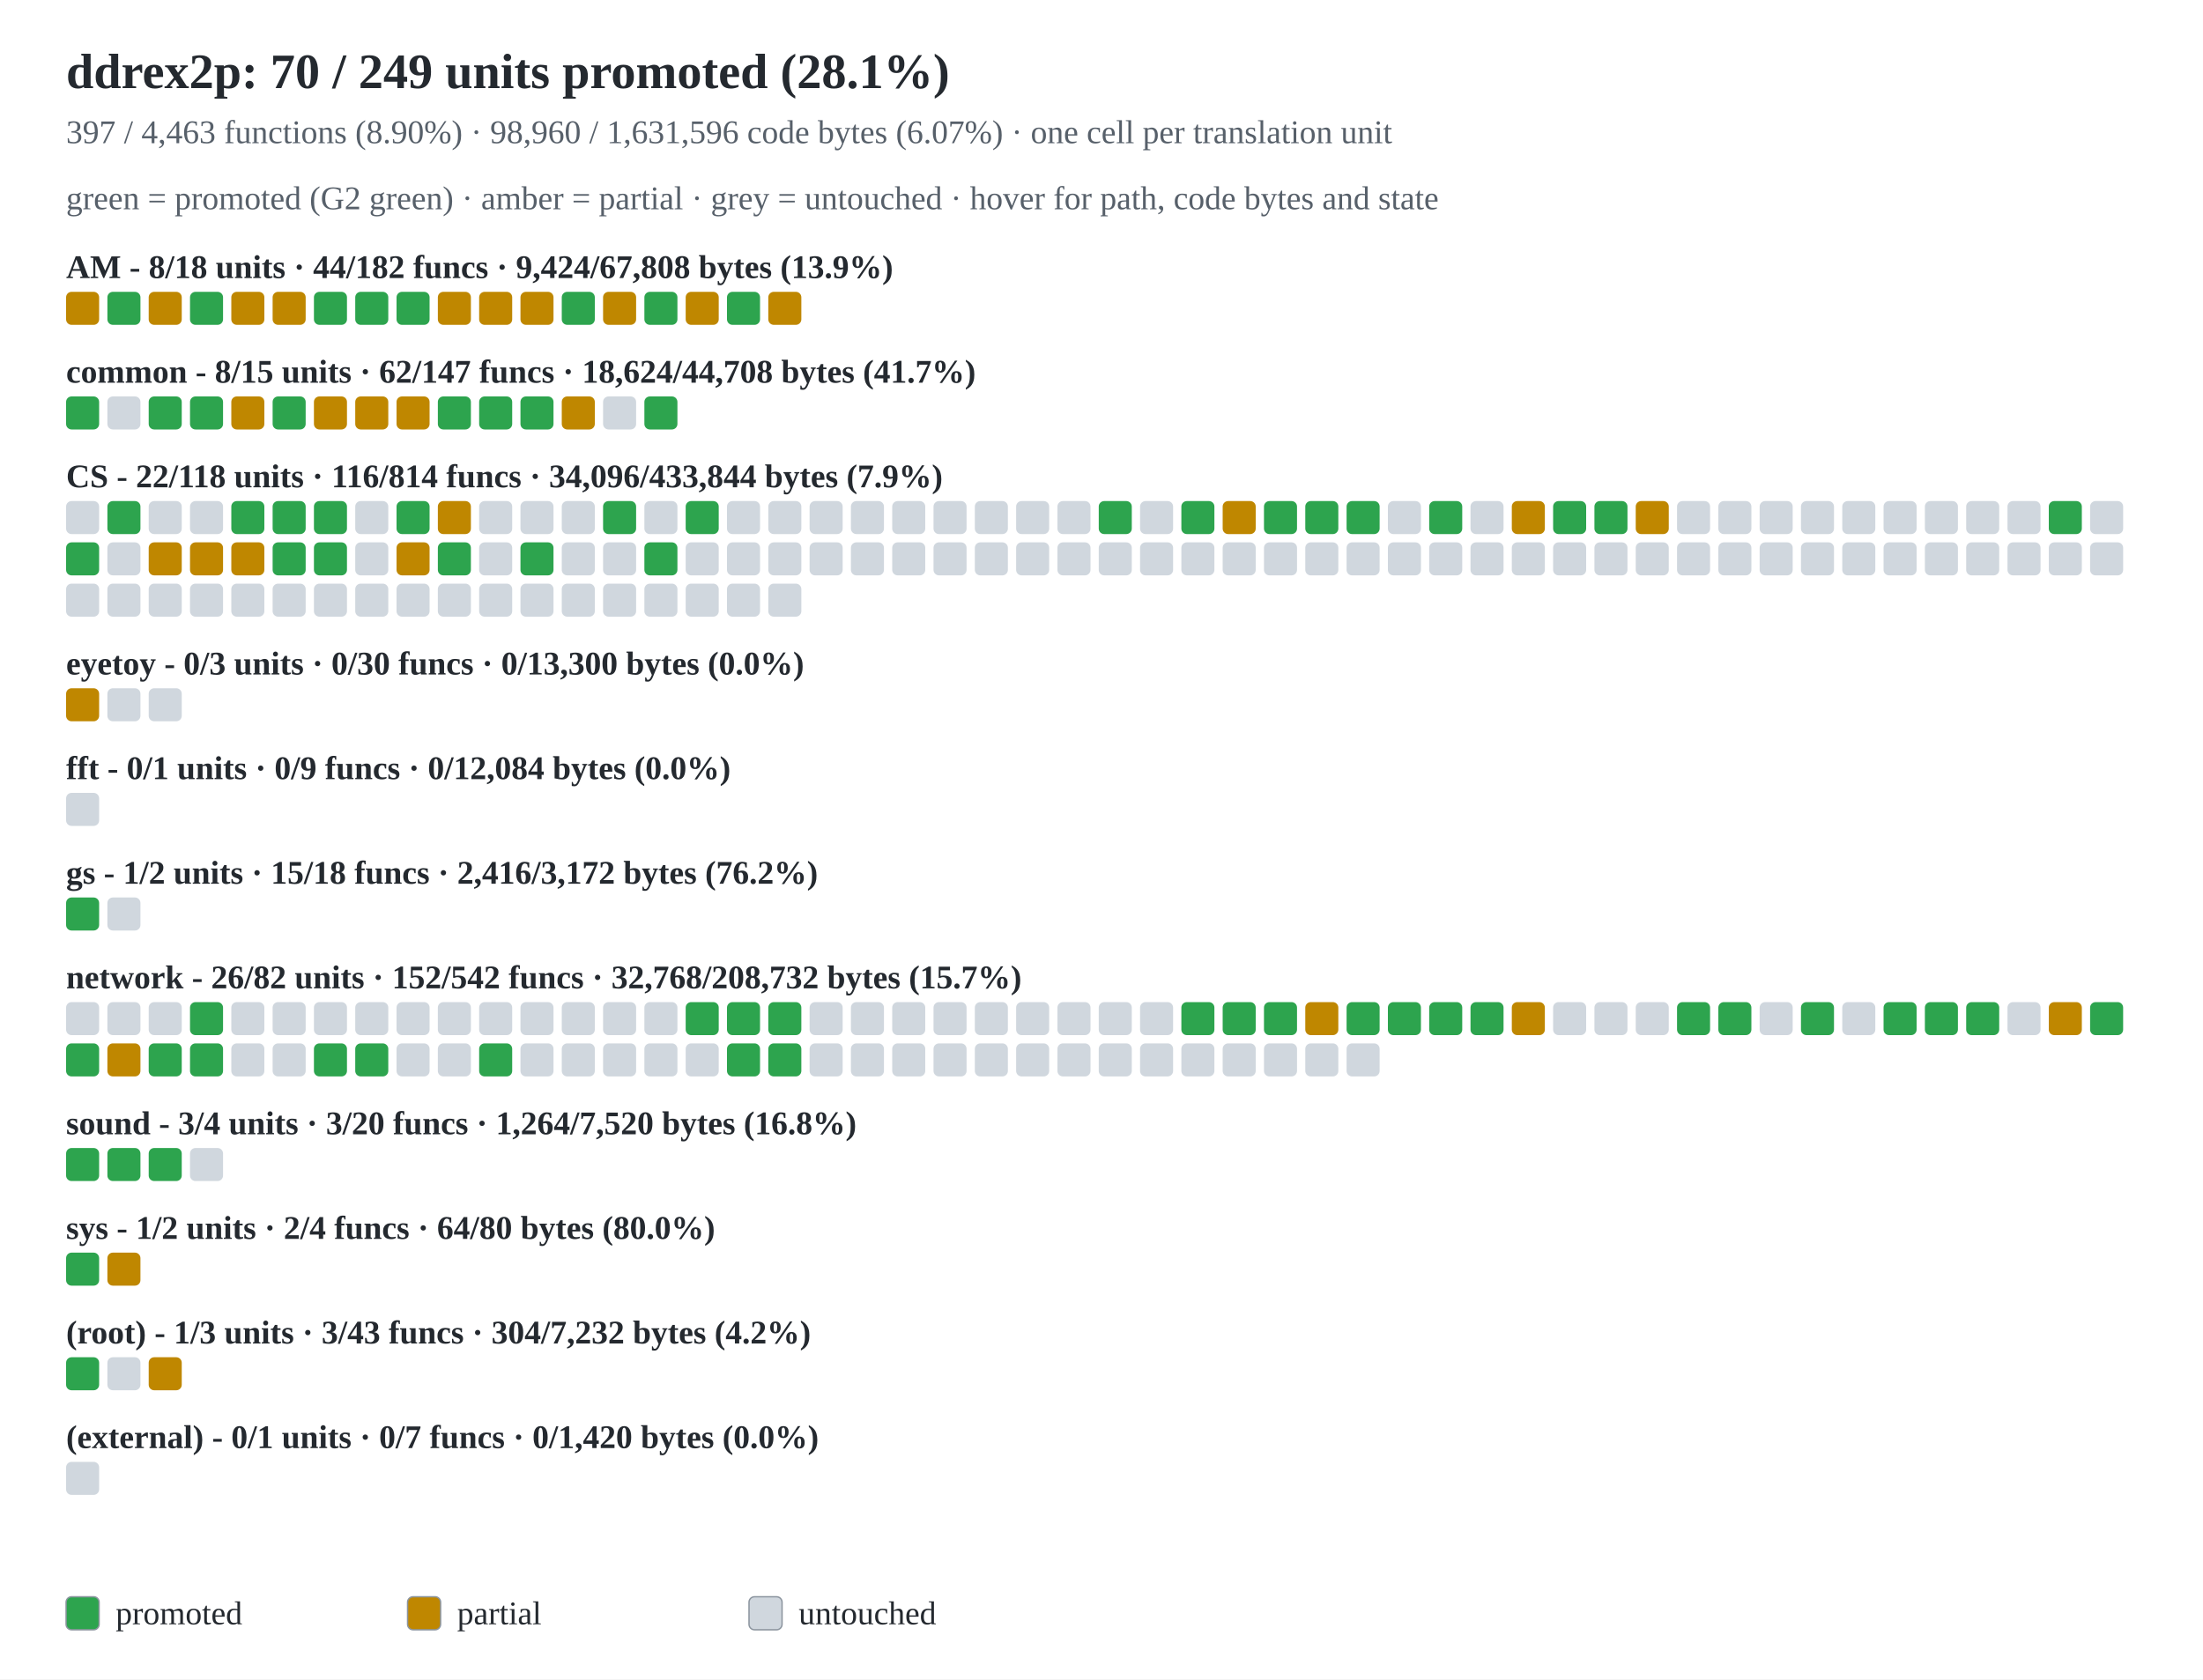
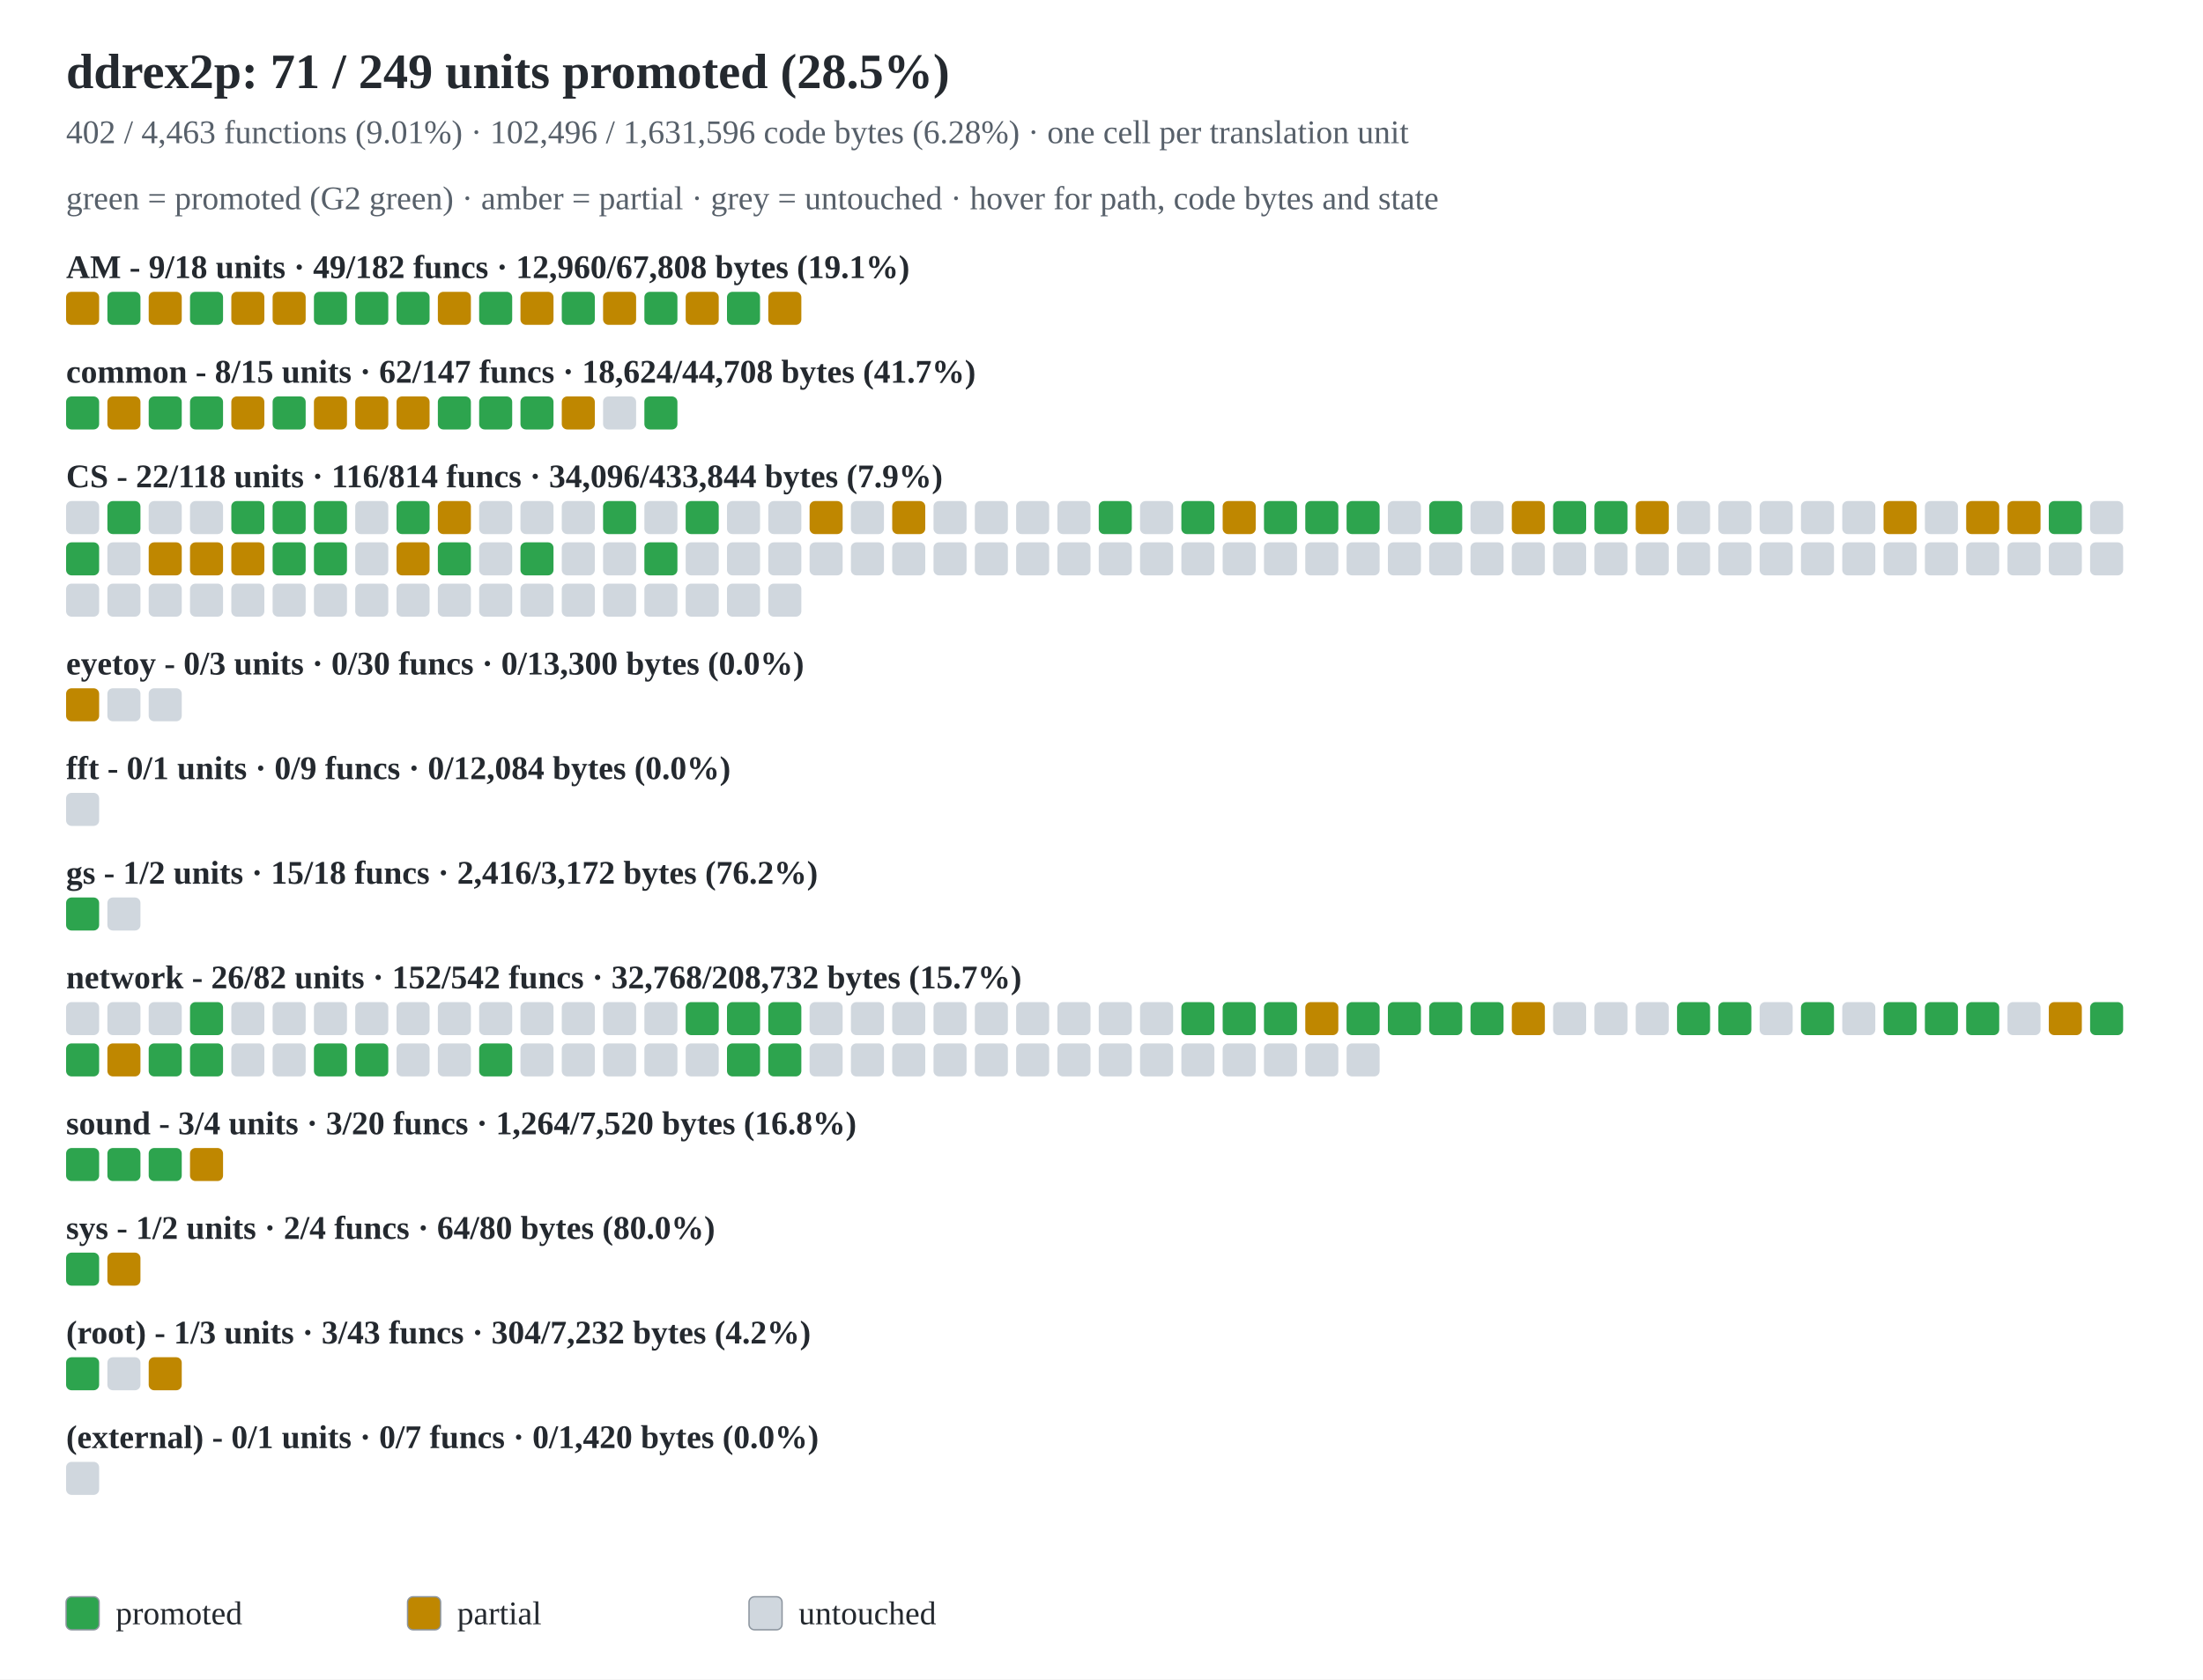
<svg xmlns="http://www.w3.org/2000/svg" width="800" height="610" viewBox="0 0 800 610" role="img" aria-label="ddrex2p translation unit heatmap">
  <rect width="800" height="610" fill="#ffffff" />
-   <text x="24" y="32" font-size="18" font-weight="600" fill="#24292f">ddrex2p: 70 / 249 units promoted (28.1%)</text>
-   <text x="24" y="52" font-size="12" fill="#57606a">397 / 4,463 functions (8.90%) · 98,960 / 1,631,596 code bytes (6.07%) · one cell per translation unit</text>
+   <text x="24" y="32" font-size="18" font-weight="600" fill="#24292f">ddrex2p: 71 / 249 units promoted (28.5%)</text>
+   <text x="24" y="52" font-size="12" fill="#57606a">402 / 4,463 functions (9.01%) · 102,496 / 1,631,596 code bytes (6.28%) · one cell per translation unit</text>
  <text x="24" y="76" font-size="12" fill="#57606a">green = promoted (G2 green) · amber = partial · grey = untouched · hover for path, code bytes and state</text>
  <g class="module" data-module="AM">
-     <text x="24" y="101" font-size="12" font-weight="600" fill="#24292f">AM - 8/18 units · 44/182 funcs · 9,424/67,808 bytes (13.9%)</text>
+     <text x="24" y="101" font-size="12" font-weight="600" fill="#24292f">AM - 9/18 units · 49/182 funcs · 12,960/67,808 bytes (19.1%)</text>
    <rect class="cell" data-state="partial" x="24" y="106" width="12" height="12" rx="2" fill="#bf8700" />
    <rect class="cell" data-state="promoted" x="39" y="106" width="12" height="12" rx="2" fill="#2da44e" />
    <rect class="cell" data-state="partial" x="54" y="106" width="12" height="12" rx="2" fill="#bf8700" />
    <rect class="cell" data-state="promoted" x="69" y="106" width="12" height="12" rx="2" fill="#2da44e" />
    <rect class="cell" data-state="partial" x="84" y="106" width="12" height="12" rx="2" fill="#bf8700" />
    <rect class="cell" data-state="partial" x="99" y="106" width="12" height="12" rx="2" fill="#bf8700" />
    <rect class="cell" data-state="promoted" x="114" y="106" width="12" height="12" rx="2" fill="#2da44e" />
    <rect class="cell" data-state="promoted" x="129" y="106" width="12" height="12" rx="2" fill="#2da44e" />
    <rect class="cell" data-state="promoted" x="144" y="106" width="12" height="12" rx="2" fill="#2da44e" />
    <rect class="cell" data-state="partial" x="159" y="106" width="12" height="12" rx="2" fill="#bf8700" />
-     <rect class="cell" data-state="partial" x="174" y="106" width="12" height="12" rx="2" fill="#bf8700" />
+     <rect class="cell" data-state="promoted" x="174" y="106" width="12" height="12" rx="2" fill="#2da44e" />
    <rect class="cell" data-state="partial" x="189" y="106" width="12" height="12" rx="2" fill="#bf8700" />
    <rect class="cell" data-state="promoted" x="204" y="106" width="12" height="12" rx="2" fill="#2da44e" />
    <rect class="cell" data-state="partial" x="219" y="106" width="12" height="12" rx="2" fill="#bf8700" />
    <rect class="cell" data-state="promoted" x="234" y="106" width="12" height="12" rx="2" fill="#2da44e" />
    <rect class="cell" data-state="partial" x="249" y="106" width="12" height="12" rx="2" fill="#bf8700" />
    <rect class="cell" data-state="promoted" x="264" y="106" width="12" height="12" rx="2" fill="#2da44e" />
    <rect class="cell" data-state="partial" x="279" y="106" width="12" height="12" rx="2" fill="#bf8700" />
  </g>
  <g class="module" data-module="common">
    <text x="24" y="139" font-size="12" font-weight="600" fill="#24292f">common - 8/15 units · 62/147 funcs · 18,624/44,708 bytes (41.7%)</text>
    <rect class="cell" data-state="promoted" x="24" y="144" width="12" height="12" rx="2" fill="#2da44e" />
-     <rect class="cell" data-state="untouched" x="39" y="144" width="12" height="12" rx="2" fill="#d0d7de" />
+     <rect class="cell" data-state="partial" x="39" y="144" width="12" height="12" rx="2" fill="#bf8700" />
    <rect class="cell" data-state="promoted" x="54" y="144" width="12" height="12" rx="2" fill="#2da44e" />
    <rect class="cell" data-state="promoted" x="69" y="144" width="12" height="12" rx="2" fill="#2da44e" />
    <rect class="cell" data-state="partial" x="84" y="144" width="12" height="12" rx="2" fill="#bf8700" />
    <rect class="cell" data-state="promoted" x="99" y="144" width="12" height="12" rx="2" fill="#2da44e" />
    <rect class="cell" data-state="partial" x="114" y="144" width="12" height="12" rx="2" fill="#bf8700" />
    <rect class="cell" data-state="partial" x="129" y="144" width="12" height="12" rx="2" fill="#bf8700" />
    <rect class="cell" data-state="partial" x="144" y="144" width="12" height="12" rx="2" fill="#bf8700" />
    <rect class="cell" data-state="promoted" x="159" y="144" width="12" height="12" rx="2" fill="#2da44e" />
    <rect class="cell" data-state="promoted" x="174" y="144" width="12" height="12" rx="2" fill="#2da44e" />
    <rect class="cell" data-state="promoted" x="189" y="144" width="12" height="12" rx="2" fill="#2da44e" />
    <rect class="cell" data-state="partial" x="204" y="144" width="12" height="12" rx="2" fill="#bf8700" />
    <rect class="cell" data-state="untouched" x="219" y="144" width="12" height="12" rx="2" fill="#d0d7de" />
    <rect class="cell" data-state="promoted" x="234" y="144" width="12" height="12" rx="2" fill="#2da44e" />
  </g>
  <g class="module" data-module="CS">
    <text x="24" y="177" font-size="12" font-weight="600" fill="#24292f">CS - 22/118 units · 116/814 funcs · 34,096/433,844 bytes (7.9%)</text>
    <rect class="cell" data-state="untouched" x="24" y="182" width="12" height="12" rx="2" fill="#d0d7de" />
    <rect class="cell" data-state="promoted" x="39" y="182" width="12" height="12" rx="2" fill="#2da44e" />
    <rect class="cell" data-state="untouched" x="54" y="182" width="12" height="12" rx="2" fill="#d0d7de" />
    <rect class="cell" data-state="untouched" x="69" y="182" width="12" height="12" rx="2" fill="#d0d7de" />
    <rect class="cell" data-state="promoted" x="84" y="182" width="12" height="12" rx="2" fill="#2da44e" />
    <rect class="cell" data-state="promoted" x="99" y="182" width="12" height="12" rx="2" fill="#2da44e" />
    <rect class="cell" data-state="promoted" x="114" y="182" width="12" height="12" rx="2" fill="#2da44e" />
    <rect class="cell" data-state="untouched" x="129" y="182" width="12" height="12" rx="2" fill="#d0d7de" />
    <rect class="cell" data-state="promoted" x="144" y="182" width="12" height="12" rx="2" fill="#2da44e" />
    <rect class="cell" data-state="partial" x="159" y="182" width="12" height="12" rx="2" fill="#bf8700" />
    <rect class="cell" data-state="untouched" x="174" y="182" width="12" height="12" rx="2" fill="#d0d7de" />
    <rect class="cell" data-state="untouched" x="189" y="182" width="12" height="12" rx="2" fill="#d0d7de" />
    <rect class="cell" data-state="untouched" x="204" y="182" width="12" height="12" rx="2" fill="#d0d7de" />
    <rect class="cell" data-state="promoted" x="219" y="182" width="12" height="12" rx="2" fill="#2da44e" />
    <rect class="cell" data-state="untouched" x="234" y="182" width="12" height="12" rx="2" fill="#d0d7de" />
    <rect class="cell" data-state="promoted" x="249" y="182" width="12" height="12" rx="2" fill="#2da44e" />
    <rect class="cell" data-state="untouched" x="264" y="182" width="12" height="12" rx="2" fill="#d0d7de" />
    <rect class="cell" data-state="untouched" x="279" y="182" width="12" height="12" rx="2" fill="#d0d7de" />
-     <rect class="cell" data-state="untouched" x="294" y="182" width="12" height="12" rx="2" fill="#d0d7de" />
+     <rect class="cell" data-state="partial" x="294" y="182" width="12" height="12" rx="2" fill="#bf8700" />
    <rect class="cell" data-state="untouched" x="309" y="182" width="12" height="12" rx="2" fill="#d0d7de" />
-     <rect class="cell" data-state="untouched" x="324" y="182" width="12" height="12" rx="2" fill="#d0d7de" />
+     <rect class="cell" data-state="partial" x="324" y="182" width="12" height="12" rx="2" fill="#bf8700" />
    <rect class="cell" data-state="untouched" x="339" y="182" width="12" height="12" rx="2" fill="#d0d7de" />
    <rect class="cell" data-state="untouched" x="354" y="182" width="12" height="12" rx="2" fill="#d0d7de" />
    <rect class="cell" data-state="untouched" x="369" y="182" width="12" height="12" rx="2" fill="#d0d7de" />
    <rect class="cell" data-state="untouched" x="384" y="182" width="12" height="12" rx="2" fill="#d0d7de" />
    <rect class="cell" data-state="promoted" x="399" y="182" width="12" height="12" rx="2" fill="#2da44e" />
    <rect class="cell" data-state="untouched" x="414" y="182" width="12" height="12" rx="2" fill="#d0d7de" />
    <rect class="cell" data-state="promoted" x="429" y="182" width="12" height="12" rx="2" fill="#2da44e" />
    <rect class="cell" data-state="partial" x="444" y="182" width="12" height="12" rx="2" fill="#bf8700" />
    <rect class="cell" data-state="promoted" x="459" y="182" width="12" height="12" rx="2" fill="#2da44e" />
    <rect class="cell" data-state="promoted" x="474" y="182" width="12" height="12" rx="2" fill="#2da44e" />
    <rect class="cell" data-state="promoted" x="489" y="182" width="12" height="12" rx="2" fill="#2da44e" />
    <rect class="cell" data-state="untouched" x="504" y="182" width="12" height="12" rx="2" fill="#d0d7de" />
    <rect class="cell" data-state="promoted" x="519" y="182" width="12" height="12" rx="2" fill="#2da44e" />
    <rect class="cell" data-state="untouched" x="534" y="182" width="12" height="12" rx="2" fill="#d0d7de" />
    <rect class="cell" data-state="partial" x="549" y="182" width="12" height="12" rx="2" fill="#bf8700" />
    <rect class="cell" data-state="promoted" x="564" y="182" width="12" height="12" rx="2" fill="#2da44e" />
    <rect class="cell" data-state="promoted" x="579" y="182" width="12" height="12" rx="2" fill="#2da44e" />
    <rect class="cell" data-state="partial" x="594" y="182" width="12" height="12" rx="2" fill="#bf8700" />
    <rect class="cell" data-state="untouched" x="609" y="182" width="12" height="12" rx="2" fill="#d0d7de" />
    <rect class="cell" data-state="untouched" x="624" y="182" width="12" height="12" rx="2" fill="#d0d7de" />
    <rect class="cell" data-state="untouched" x="639" y="182" width="12" height="12" rx="2" fill="#d0d7de" />
    <rect class="cell" data-state="untouched" x="654" y="182" width="12" height="12" rx="2" fill="#d0d7de" />
    <rect class="cell" data-state="untouched" x="669" y="182" width="12" height="12" rx="2" fill="#d0d7de" />
-     <rect class="cell" data-state="untouched" x="684" y="182" width="12" height="12" rx="2" fill="#d0d7de" />
+     <rect class="cell" data-state="partial" x="684" y="182" width="12" height="12" rx="2" fill="#bf8700" />
    <rect class="cell" data-state="untouched" x="699" y="182" width="12" height="12" rx="2" fill="#d0d7de" />
-     <rect class="cell" data-state="untouched" x="714" y="182" width="12" height="12" rx="2" fill="#d0d7de" />
-     <rect class="cell" data-state="untouched" x="729" y="182" width="12" height="12" rx="2" fill="#d0d7de" />
+     <rect class="cell" data-state="partial" x="714" y="182" width="12" height="12" rx="2" fill="#bf8700" />
+     <rect class="cell" data-state="partial" x="729" y="182" width="12" height="12" rx="2" fill="#bf8700" />
    <rect class="cell" data-state="promoted" x="744" y="182" width="12" height="12" rx="2" fill="#2da44e" />
    <rect class="cell" data-state="untouched" x="759" y="182" width="12" height="12" rx="2" fill="#d0d7de" />
    <rect class="cell" data-state="promoted" x="24" y="197" width="12" height="12" rx="2" fill="#2da44e" />
    <rect class="cell" data-state="untouched" x="39" y="197" width="12" height="12" rx="2" fill="#d0d7de" />
    <rect class="cell" data-state="partial" x="54" y="197" width="12" height="12" rx="2" fill="#bf8700" />
    <rect class="cell" data-state="partial" x="69" y="197" width="12" height="12" rx="2" fill="#bf8700" />
    <rect class="cell" data-state="partial" x="84" y="197" width="12" height="12" rx="2" fill="#bf8700" />
    <rect class="cell" data-state="promoted" x="99" y="197" width="12" height="12" rx="2" fill="#2da44e" />
    <rect class="cell" data-state="promoted" x="114" y="197" width="12" height="12" rx="2" fill="#2da44e" />
    <rect class="cell" data-state="untouched" x="129" y="197" width="12" height="12" rx="2" fill="#d0d7de" />
    <rect class="cell" data-state="partial" x="144" y="197" width="12" height="12" rx="2" fill="#bf8700" />
    <rect class="cell" data-state="promoted" x="159" y="197" width="12" height="12" rx="2" fill="#2da44e" />
    <rect class="cell" data-state="untouched" x="174" y="197" width="12" height="12" rx="2" fill="#d0d7de" />
    <rect class="cell" data-state="promoted" x="189" y="197" width="12" height="12" rx="2" fill="#2da44e" />
    <rect class="cell" data-state="untouched" x="204" y="197" width="12" height="12" rx="2" fill="#d0d7de" />
    <rect class="cell" data-state="untouched" x="219" y="197" width="12" height="12" rx="2" fill="#d0d7de" />
    <rect class="cell" data-state="promoted" x="234" y="197" width="12" height="12" rx="2" fill="#2da44e" />
    <rect class="cell" data-state="untouched" x="249" y="197" width="12" height="12" rx="2" fill="#d0d7de" />
    <rect class="cell" data-state="untouched" x="264" y="197" width="12" height="12" rx="2" fill="#d0d7de" />
    <rect class="cell" data-state="untouched" x="279" y="197" width="12" height="12" rx="2" fill="#d0d7de" />
    <rect class="cell" data-state="untouched" x="294" y="197" width="12" height="12" rx="2" fill="#d0d7de" />
    <rect class="cell" data-state="untouched" x="309" y="197" width="12" height="12" rx="2" fill="#d0d7de" />
    <rect class="cell" data-state="untouched" x="324" y="197" width="12" height="12" rx="2" fill="#d0d7de" />
    <rect class="cell" data-state="untouched" x="339" y="197" width="12" height="12" rx="2" fill="#d0d7de" />
    <rect class="cell" data-state="untouched" x="354" y="197" width="12" height="12" rx="2" fill="#d0d7de" />
    <rect class="cell" data-state="untouched" x="369" y="197" width="12" height="12" rx="2" fill="#d0d7de" />
    <rect class="cell" data-state="untouched" x="384" y="197" width="12" height="12" rx="2" fill="#d0d7de" />
    <rect class="cell" data-state="untouched" x="399" y="197" width="12" height="12" rx="2" fill="#d0d7de" />
    <rect class="cell" data-state="untouched" x="414" y="197" width="12" height="12" rx="2" fill="#d0d7de" />
    <rect class="cell" data-state="untouched" x="429" y="197" width="12" height="12" rx="2" fill="#d0d7de" />
    <rect class="cell" data-state="untouched" x="444" y="197" width="12" height="12" rx="2" fill="#d0d7de" />
    <rect class="cell" data-state="untouched" x="459" y="197" width="12" height="12" rx="2" fill="#d0d7de" />
    <rect class="cell" data-state="untouched" x="474" y="197" width="12" height="12" rx="2" fill="#d0d7de" />
    <rect class="cell" data-state="untouched" x="489" y="197" width="12" height="12" rx="2" fill="#d0d7de" />
    <rect class="cell" data-state="untouched" x="504" y="197" width="12" height="12" rx="2" fill="#d0d7de" />
    <rect class="cell" data-state="untouched" x="519" y="197" width="12" height="12" rx="2" fill="#d0d7de" />
    <rect class="cell" data-state="untouched" x="534" y="197" width="12" height="12" rx="2" fill="#d0d7de" />
    <rect class="cell" data-state="untouched" x="549" y="197" width="12" height="12" rx="2" fill="#d0d7de" />
    <rect class="cell" data-state="untouched" x="564" y="197" width="12" height="12" rx="2" fill="#d0d7de" />
    <rect class="cell" data-state="untouched" x="579" y="197" width="12" height="12" rx="2" fill="#d0d7de" />
    <rect class="cell" data-state="untouched" x="594" y="197" width="12" height="12" rx="2" fill="#d0d7de" />
    <rect class="cell" data-state="untouched" x="609" y="197" width="12" height="12" rx="2" fill="#d0d7de" />
    <rect class="cell" data-state="untouched" x="624" y="197" width="12" height="12" rx="2" fill="#d0d7de" />
    <rect class="cell" data-state="untouched" x="639" y="197" width="12" height="12" rx="2" fill="#d0d7de" />
    <rect class="cell" data-state="untouched" x="654" y="197" width="12" height="12" rx="2" fill="#d0d7de" />
    <rect class="cell" data-state="untouched" x="669" y="197" width="12" height="12" rx="2" fill="#d0d7de" />
    <rect class="cell" data-state="untouched" x="684" y="197" width="12" height="12" rx="2" fill="#d0d7de" />
    <rect class="cell" data-state="untouched" x="699" y="197" width="12" height="12" rx="2" fill="#d0d7de" />
    <rect class="cell" data-state="untouched" x="714" y="197" width="12" height="12" rx="2" fill="#d0d7de" />
    <rect class="cell" data-state="untouched" x="729" y="197" width="12" height="12" rx="2" fill="#d0d7de" />
    <rect class="cell" data-state="untouched" x="744" y="197" width="12" height="12" rx="2" fill="#d0d7de" />
    <rect class="cell" data-state="untouched" x="759" y="197" width="12" height="12" rx="2" fill="#d0d7de" />
    <rect class="cell" data-state="untouched" x="24" y="212" width="12" height="12" rx="2" fill="#d0d7de" />
    <rect class="cell" data-state="untouched" x="39" y="212" width="12" height="12" rx="2" fill="#d0d7de" />
    <rect class="cell" data-state="untouched" x="54" y="212" width="12" height="12" rx="2" fill="#d0d7de" />
    <rect class="cell" data-state="untouched" x="69" y="212" width="12" height="12" rx="2" fill="#d0d7de" />
    <rect class="cell" data-state="untouched" x="84" y="212" width="12" height="12" rx="2" fill="#d0d7de" />
    <rect class="cell" data-state="untouched" x="99" y="212" width="12" height="12" rx="2" fill="#d0d7de" />
    <rect class="cell" data-state="untouched" x="114" y="212" width="12" height="12" rx="2" fill="#d0d7de" />
    <rect class="cell" data-state="untouched" x="129" y="212" width="12" height="12" rx="2" fill="#d0d7de" />
    <rect class="cell" data-state="untouched" x="144" y="212" width="12" height="12" rx="2" fill="#d0d7de" />
    <rect class="cell" data-state="untouched" x="159" y="212" width="12" height="12" rx="2" fill="#d0d7de" />
    <rect class="cell" data-state="untouched" x="174" y="212" width="12" height="12" rx="2" fill="#d0d7de" />
    <rect class="cell" data-state="untouched" x="189" y="212" width="12" height="12" rx="2" fill="#d0d7de" />
    <rect class="cell" data-state="untouched" x="204" y="212" width="12" height="12" rx="2" fill="#d0d7de" />
    <rect class="cell" data-state="untouched" x="219" y="212" width="12" height="12" rx="2" fill="#d0d7de" />
    <rect class="cell" data-state="untouched" x="234" y="212" width="12" height="12" rx="2" fill="#d0d7de" />
    <rect class="cell" data-state="untouched" x="249" y="212" width="12" height="12" rx="2" fill="#d0d7de" />
    <rect class="cell" data-state="untouched" x="264" y="212" width="12" height="12" rx="2" fill="#d0d7de" />
    <rect class="cell" data-state="untouched" x="279" y="212" width="12" height="12" rx="2" fill="#d0d7de" />
  </g>
  <g class="module" data-module="eyetoy">
    <text x="24" y="245" font-size="12" font-weight="600" fill="#24292f">eyetoy - 0/3 units · 0/30 funcs · 0/13,300 bytes (0.0%)</text>
    <rect class="cell" data-state="partial" x="24" y="250" width="12" height="12" rx="2" fill="#bf8700" />
    <rect class="cell" data-state="untouched" x="39" y="250" width="12" height="12" rx="2" fill="#d0d7de" />
    <rect class="cell" data-state="untouched" x="54" y="250" width="12" height="12" rx="2" fill="#d0d7de" />
  </g>
  <g class="module" data-module="fft">
    <text x="24" y="283" font-size="12" font-weight="600" fill="#24292f">fft - 0/1 units · 0/9 funcs · 0/12,084 bytes (0.0%)</text>
    <rect class="cell" data-state="untouched" x="24" y="288" width="12" height="12" rx="2" fill="#d0d7de" />
  </g>
  <g class="module" data-module="gs">
    <text x="24" y="321" font-size="12" font-weight="600" fill="#24292f">gs - 1/2 units · 15/18 funcs · 2,416/3,172 bytes (76.2%)</text>
    <rect class="cell" data-state="promoted" x="24" y="326" width="12" height="12" rx="2" fill="#2da44e" />
    <rect class="cell" data-state="untouched" x="39" y="326" width="12" height="12" rx="2" fill="#d0d7de" />
  </g>
  <g class="module" data-module="network">
    <text x="24" y="359" font-size="12" font-weight="600" fill="#24292f">network - 26/82 units · 152/542 funcs · 32,768/208,732 bytes (15.7%)</text>
    <rect class="cell" data-state="untouched" x="24" y="364" width="12" height="12" rx="2" fill="#d0d7de" />
    <rect class="cell" data-state="untouched" x="39" y="364" width="12" height="12" rx="2" fill="#d0d7de" />
    <rect class="cell" data-state="untouched" x="54" y="364" width="12" height="12" rx="2" fill="#d0d7de" />
    <rect class="cell" data-state="promoted" x="69" y="364" width="12" height="12" rx="2" fill="#2da44e" />
    <rect class="cell" data-state="untouched" x="84" y="364" width="12" height="12" rx="2" fill="#d0d7de" />
    <rect class="cell" data-state="untouched" x="99" y="364" width="12" height="12" rx="2" fill="#d0d7de" />
    <rect class="cell" data-state="untouched" x="114" y="364" width="12" height="12" rx="2" fill="#d0d7de" />
    <rect class="cell" data-state="untouched" x="129" y="364" width="12" height="12" rx="2" fill="#d0d7de" />
    <rect class="cell" data-state="untouched" x="144" y="364" width="12" height="12" rx="2" fill="#d0d7de" />
    <rect class="cell" data-state="untouched" x="159" y="364" width="12" height="12" rx="2" fill="#d0d7de" />
    <rect class="cell" data-state="untouched" x="174" y="364" width="12" height="12" rx="2" fill="#d0d7de" />
    <rect class="cell" data-state="untouched" x="189" y="364" width="12" height="12" rx="2" fill="#d0d7de" />
    <rect class="cell" data-state="untouched" x="204" y="364" width="12" height="12" rx="2" fill="#d0d7de" />
    <rect class="cell" data-state="untouched" x="219" y="364" width="12" height="12" rx="2" fill="#d0d7de" />
    <rect class="cell" data-state="untouched" x="234" y="364" width="12" height="12" rx="2" fill="#d0d7de" />
    <rect class="cell" data-state="promoted" x="249" y="364" width="12" height="12" rx="2" fill="#2da44e" />
    <rect class="cell" data-state="promoted" x="264" y="364" width="12" height="12" rx="2" fill="#2da44e" />
    <rect class="cell" data-state="promoted" x="279" y="364" width="12" height="12" rx="2" fill="#2da44e" />
    <rect class="cell" data-state="untouched" x="294" y="364" width="12" height="12" rx="2" fill="#d0d7de" />
    <rect class="cell" data-state="untouched" x="309" y="364" width="12" height="12" rx="2" fill="#d0d7de" />
    <rect class="cell" data-state="untouched" x="324" y="364" width="12" height="12" rx="2" fill="#d0d7de" />
    <rect class="cell" data-state="untouched" x="339" y="364" width="12" height="12" rx="2" fill="#d0d7de" />
    <rect class="cell" data-state="untouched" x="354" y="364" width="12" height="12" rx="2" fill="#d0d7de" />
    <rect class="cell" data-state="untouched" x="369" y="364" width="12" height="12" rx="2" fill="#d0d7de" />
    <rect class="cell" data-state="untouched" x="384" y="364" width="12" height="12" rx="2" fill="#d0d7de" />
    <rect class="cell" data-state="untouched" x="399" y="364" width="12" height="12" rx="2" fill="#d0d7de" />
    <rect class="cell" data-state="untouched" x="414" y="364" width="12" height="12" rx="2" fill="#d0d7de" />
    <rect class="cell" data-state="promoted" x="429" y="364" width="12" height="12" rx="2" fill="#2da44e" />
    <rect class="cell" data-state="promoted" x="444" y="364" width="12" height="12" rx="2" fill="#2da44e" />
    <rect class="cell" data-state="promoted" x="459" y="364" width="12" height="12" rx="2" fill="#2da44e" />
    <rect class="cell" data-state="partial" x="474" y="364" width="12" height="12" rx="2" fill="#bf8700" />
    <rect class="cell" data-state="promoted" x="489" y="364" width="12" height="12" rx="2" fill="#2da44e" />
    <rect class="cell" data-state="promoted" x="504" y="364" width="12" height="12" rx="2" fill="#2da44e" />
    <rect class="cell" data-state="promoted" x="519" y="364" width="12" height="12" rx="2" fill="#2da44e" />
    <rect class="cell" data-state="promoted" x="534" y="364" width="12" height="12" rx="2" fill="#2da44e" />
    <rect class="cell" data-state="partial" x="549" y="364" width="12" height="12" rx="2" fill="#bf8700" />
    <rect class="cell" data-state="untouched" x="564" y="364" width="12" height="12" rx="2" fill="#d0d7de" />
    <rect class="cell" data-state="untouched" x="579" y="364" width="12" height="12" rx="2" fill="#d0d7de" />
    <rect class="cell" data-state="untouched" x="594" y="364" width="12" height="12" rx="2" fill="#d0d7de" />
    <rect class="cell" data-state="promoted" x="609" y="364" width="12" height="12" rx="2" fill="#2da44e" />
    <rect class="cell" data-state="promoted" x="624" y="364" width="12" height="12" rx="2" fill="#2da44e" />
    <rect class="cell" data-state="untouched" x="639" y="364" width="12" height="12" rx="2" fill="#d0d7de" />
    <rect class="cell" data-state="promoted" x="654" y="364" width="12" height="12" rx="2" fill="#2da44e" />
    <rect class="cell" data-state="untouched" x="669" y="364" width="12" height="12" rx="2" fill="#d0d7de" />
    <rect class="cell" data-state="promoted" x="684" y="364" width="12" height="12" rx="2" fill="#2da44e" />
    <rect class="cell" data-state="promoted" x="699" y="364" width="12" height="12" rx="2" fill="#2da44e" />
    <rect class="cell" data-state="promoted" x="714" y="364" width="12" height="12" rx="2" fill="#2da44e" />
    <rect class="cell" data-state="untouched" x="729" y="364" width="12" height="12" rx="2" fill="#d0d7de" />
    <rect class="cell" data-state="partial" x="744" y="364" width="12" height="12" rx="2" fill="#bf8700" />
    <rect class="cell" data-state="promoted" x="759" y="364" width="12" height="12" rx="2" fill="#2da44e" />
    <rect class="cell" data-state="promoted" x="24" y="379" width="12" height="12" rx="2" fill="#2da44e" />
    <rect class="cell" data-state="partial" x="39" y="379" width="12" height="12" rx="2" fill="#bf8700" />
    <rect class="cell" data-state="promoted" x="54" y="379" width="12" height="12" rx="2" fill="#2da44e" />
    <rect class="cell" data-state="promoted" x="69" y="379" width="12" height="12" rx="2" fill="#2da44e" />
    <rect class="cell" data-state="untouched" x="84" y="379" width="12" height="12" rx="2" fill="#d0d7de" />
    <rect class="cell" data-state="untouched" x="99" y="379" width="12" height="12" rx="2" fill="#d0d7de" />
    <rect class="cell" data-state="promoted" x="114" y="379" width="12" height="12" rx="2" fill="#2da44e" />
    <rect class="cell" data-state="promoted" x="129" y="379" width="12" height="12" rx="2" fill="#2da44e" />
    <rect class="cell" data-state="untouched" x="144" y="379" width="12" height="12" rx="2" fill="#d0d7de" />
    <rect class="cell" data-state="untouched" x="159" y="379" width="12" height="12" rx="2" fill="#d0d7de" />
    <rect class="cell" data-state="promoted" x="174" y="379" width="12" height="12" rx="2" fill="#2da44e" />
    <rect class="cell" data-state="untouched" x="189" y="379" width="12" height="12" rx="2" fill="#d0d7de" />
    <rect class="cell" data-state="untouched" x="204" y="379" width="12" height="12" rx="2" fill="#d0d7de" />
    <rect class="cell" data-state="untouched" x="219" y="379" width="12" height="12" rx="2" fill="#d0d7de" />
    <rect class="cell" data-state="untouched" x="234" y="379" width="12" height="12" rx="2" fill="#d0d7de" />
    <rect class="cell" data-state="untouched" x="249" y="379" width="12" height="12" rx="2" fill="#d0d7de" />
    <rect class="cell" data-state="promoted" x="264" y="379" width="12" height="12" rx="2" fill="#2da44e" />
    <rect class="cell" data-state="promoted" x="279" y="379" width="12" height="12" rx="2" fill="#2da44e" />
    <rect class="cell" data-state="untouched" x="294" y="379" width="12" height="12" rx="2" fill="#d0d7de" />
    <rect class="cell" data-state="untouched" x="309" y="379" width="12" height="12" rx="2" fill="#d0d7de" />
    <rect class="cell" data-state="untouched" x="324" y="379" width="12" height="12" rx="2" fill="#d0d7de" />
    <rect class="cell" data-state="untouched" x="339" y="379" width="12" height="12" rx="2" fill="#d0d7de" />
    <rect class="cell" data-state="untouched" x="354" y="379" width="12" height="12" rx="2" fill="#d0d7de" />
    <rect class="cell" data-state="untouched" x="369" y="379" width="12" height="12" rx="2" fill="#d0d7de" />
    <rect class="cell" data-state="untouched" x="384" y="379" width="12" height="12" rx="2" fill="#d0d7de" />
    <rect class="cell" data-state="untouched" x="399" y="379" width="12" height="12" rx="2" fill="#d0d7de" />
    <rect class="cell" data-state="untouched" x="414" y="379" width="12" height="12" rx="2" fill="#d0d7de" />
    <rect class="cell" data-state="untouched" x="429" y="379" width="12" height="12" rx="2" fill="#d0d7de" />
    <rect class="cell" data-state="untouched" x="444" y="379" width="12" height="12" rx="2" fill="#d0d7de" />
    <rect class="cell" data-state="untouched" x="459" y="379" width="12" height="12" rx="2" fill="#d0d7de" />
    <rect class="cell" data-state="untouched" x="474" y="379" width="12" height="12" rx="2" fill="#d0d7de" />
    <rect class="cell" data-state="untouched" x="489" y="379" width="12" height="12" rx="2" fill="#d0d7de" />
  </g>
  <g class="module" data-module="sound">
    <text x="24" y="412" font-size="12" font-weight="600" fill="#24292f">sound - 3/4 units · 3/20 funcs · 1,264/7,520 bytes (16.8%)</text>
    <rect class="cell" data-state="promoted" x="24" y="417" width="12" height="12" rx="2" fill="#2da44e" />
    <rect class="cell" data-state="promoted" x="39" y="417" width="12" height="12" rx="2" fill="#2da44e" />
    <rect class="cell" data-state="promoted" x="54" y="417" width="12" height="12" rx="2" fill="#2da44e" />
-     <rect class="cell" data-state="untouched" x="69" y="417" width="12" height="12" rx="2" fill="#d0d7de" />
+     <rect class="cell" data-state="partial" x="69" y="417" width="12" height="12" rx="2" fill="#bf8700" />
  </g>
  <g class="module" data-module="sys">
    <text x="24" y="450" font-size="12" font-weight="600" fill="#24292f">sys - 1/2 units · 2/4 funcs · 64/80 bytes (80.0%)</text>
    <rect class="cell" data-state="promoted" x="24" y="455" width="12" height="12" rx="2" fill="#2da44e" />
    <rect class="cell" data-state="partial" x="39" y="455" width="12" height="12" rx="2" fill="#bf8700" />
  </g>
  <g class="module" data-module="(root)">
    <text x="24" y="488" font-size="12" font-weight="600" fill="#24292f">(root) - 1/3 units · 3/43 funcs · 304/7,232 bytes (4.2%)</text>
    <rect class="cell" data-state="promoted" x="24" y="493" width="12" height="12" rx="2" fill="#2da44e" />
    <rect class="cell" data-state="untouched" x="39" y="493" width="12" height="12" rx="2" fill="#d0d7de" />
    <rect class="cell" data-state="partial" x="54" y="493" width="12" height="12" rx="2" fill="#bf8700" />
  </g>
  <g class="module" data-module="(external)">
    <text x="24" y="526" font-size="12" font-weight="600" fill="#24292f">(external) - 0/1 units · 0/7 funcs · 0/1,420 bytes (0.0%)</text>
    <rect class="cell" data-state="untouched" x="24" y="531" width="12" height="12" rx="2" fill="#d0d7de" />
  </g>
  <g transform="translate(0 580)" class="legend">
    <rect x="24" y="0" width="12" height="12" rx="2" fill="#2da44e" stroke="#8c959f" stroke-width="0.5" />
    <text x="42" y="10" font-size="12" fill="#24292f">promoted</text>
    <rect x="148" y="0" width="12" height="12" rx="2" fill="#bf8700" stroke="#8c959f" stroke-width="0.5" />
    <text x="166" y="10" font-size="12" fill="#24292f">partial</text>
    <rect x="272" y="0" width="12" height="12" rx="2" fill="#d0d7de" stroke="#8c959f" stroke-width="0.5" />
    <text x="290" y="10" font-size="12" fill="#24292f">untouched</text>
  </g>
</svg>
